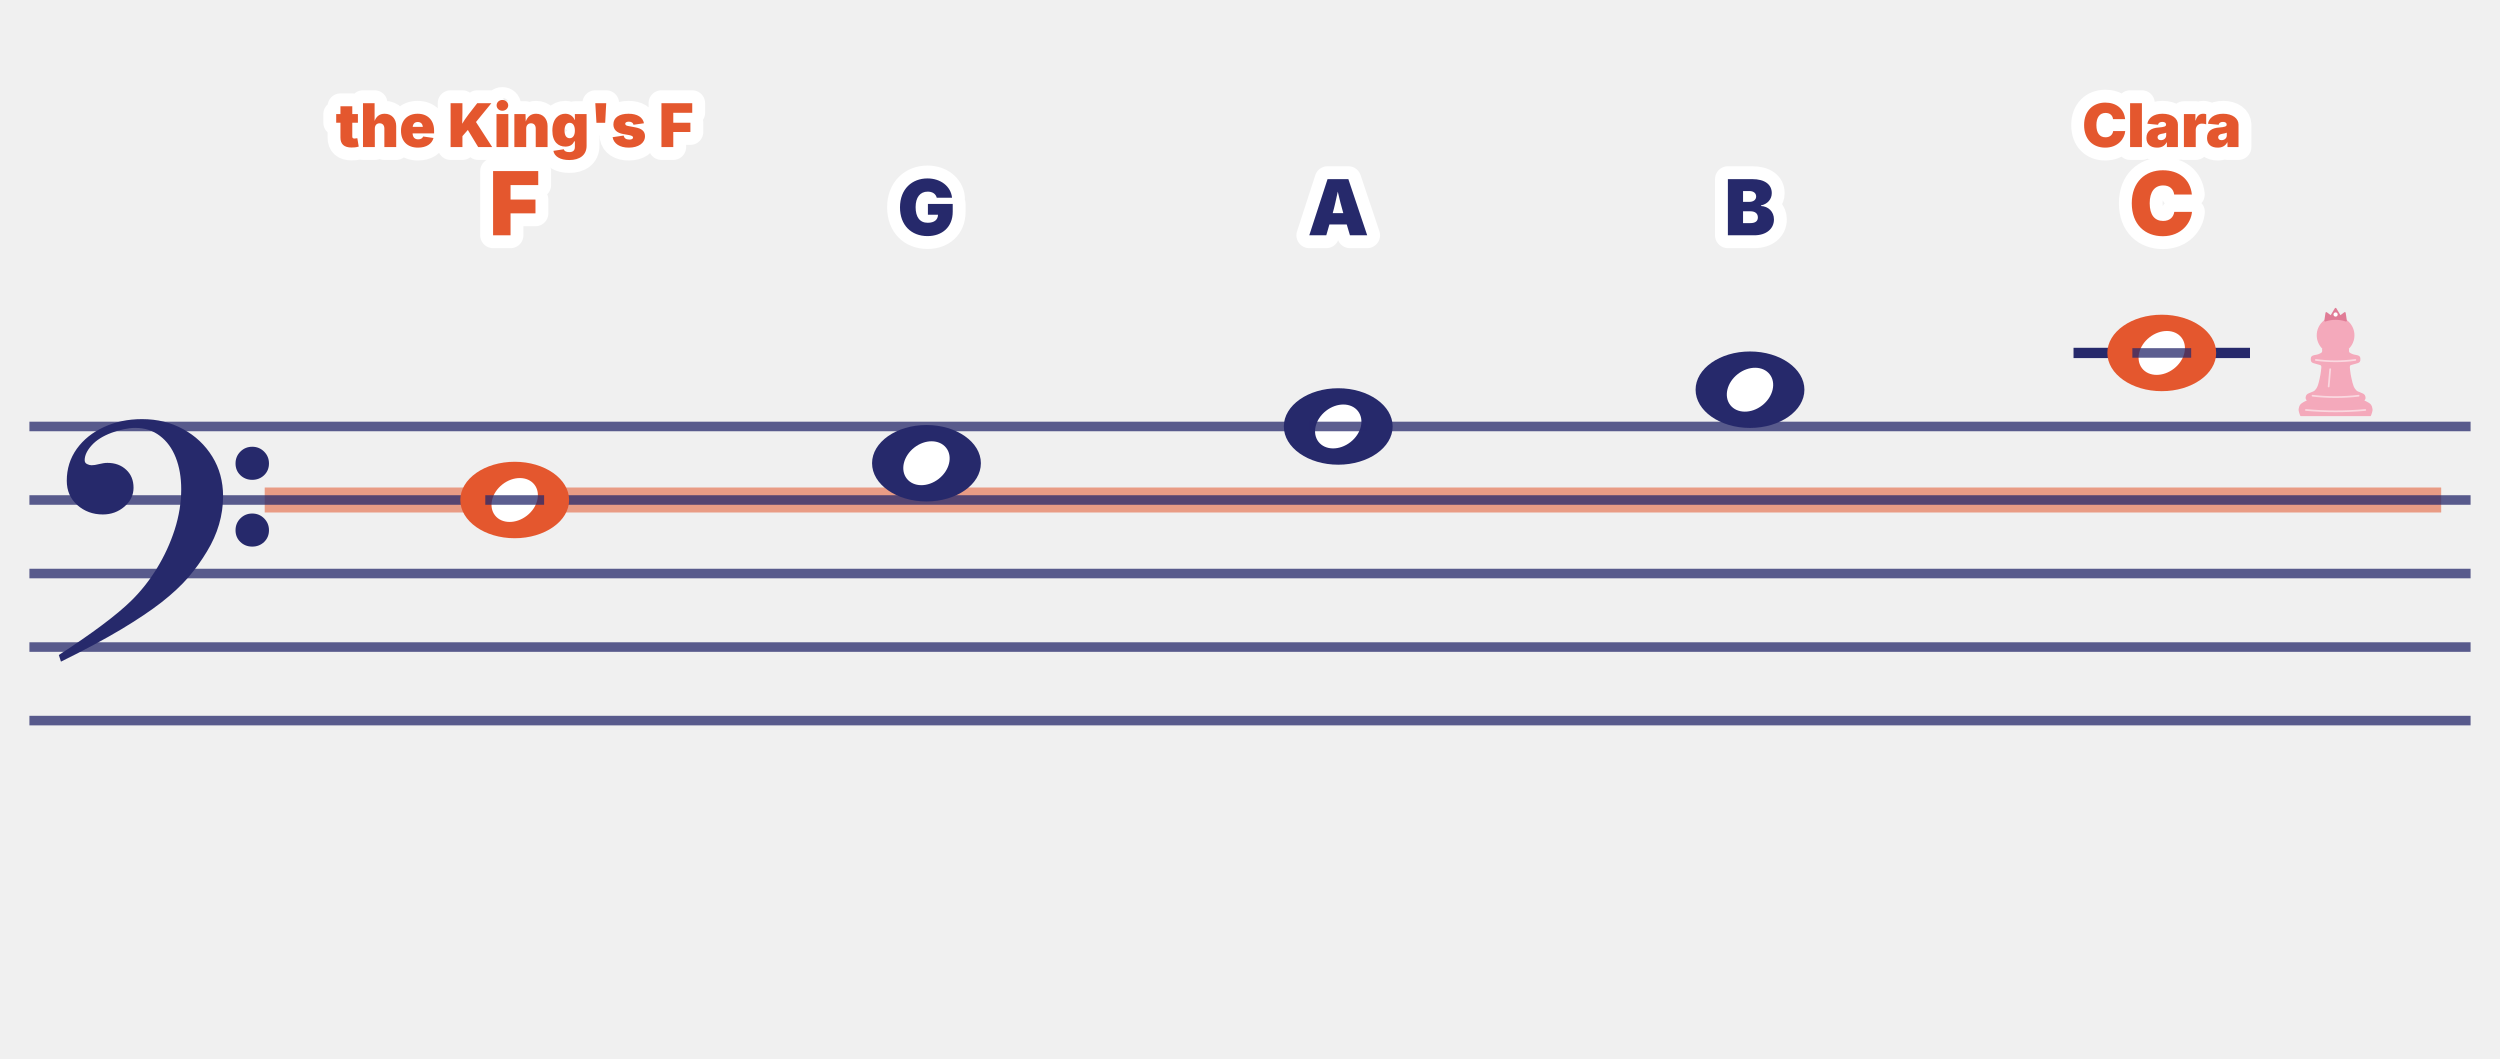
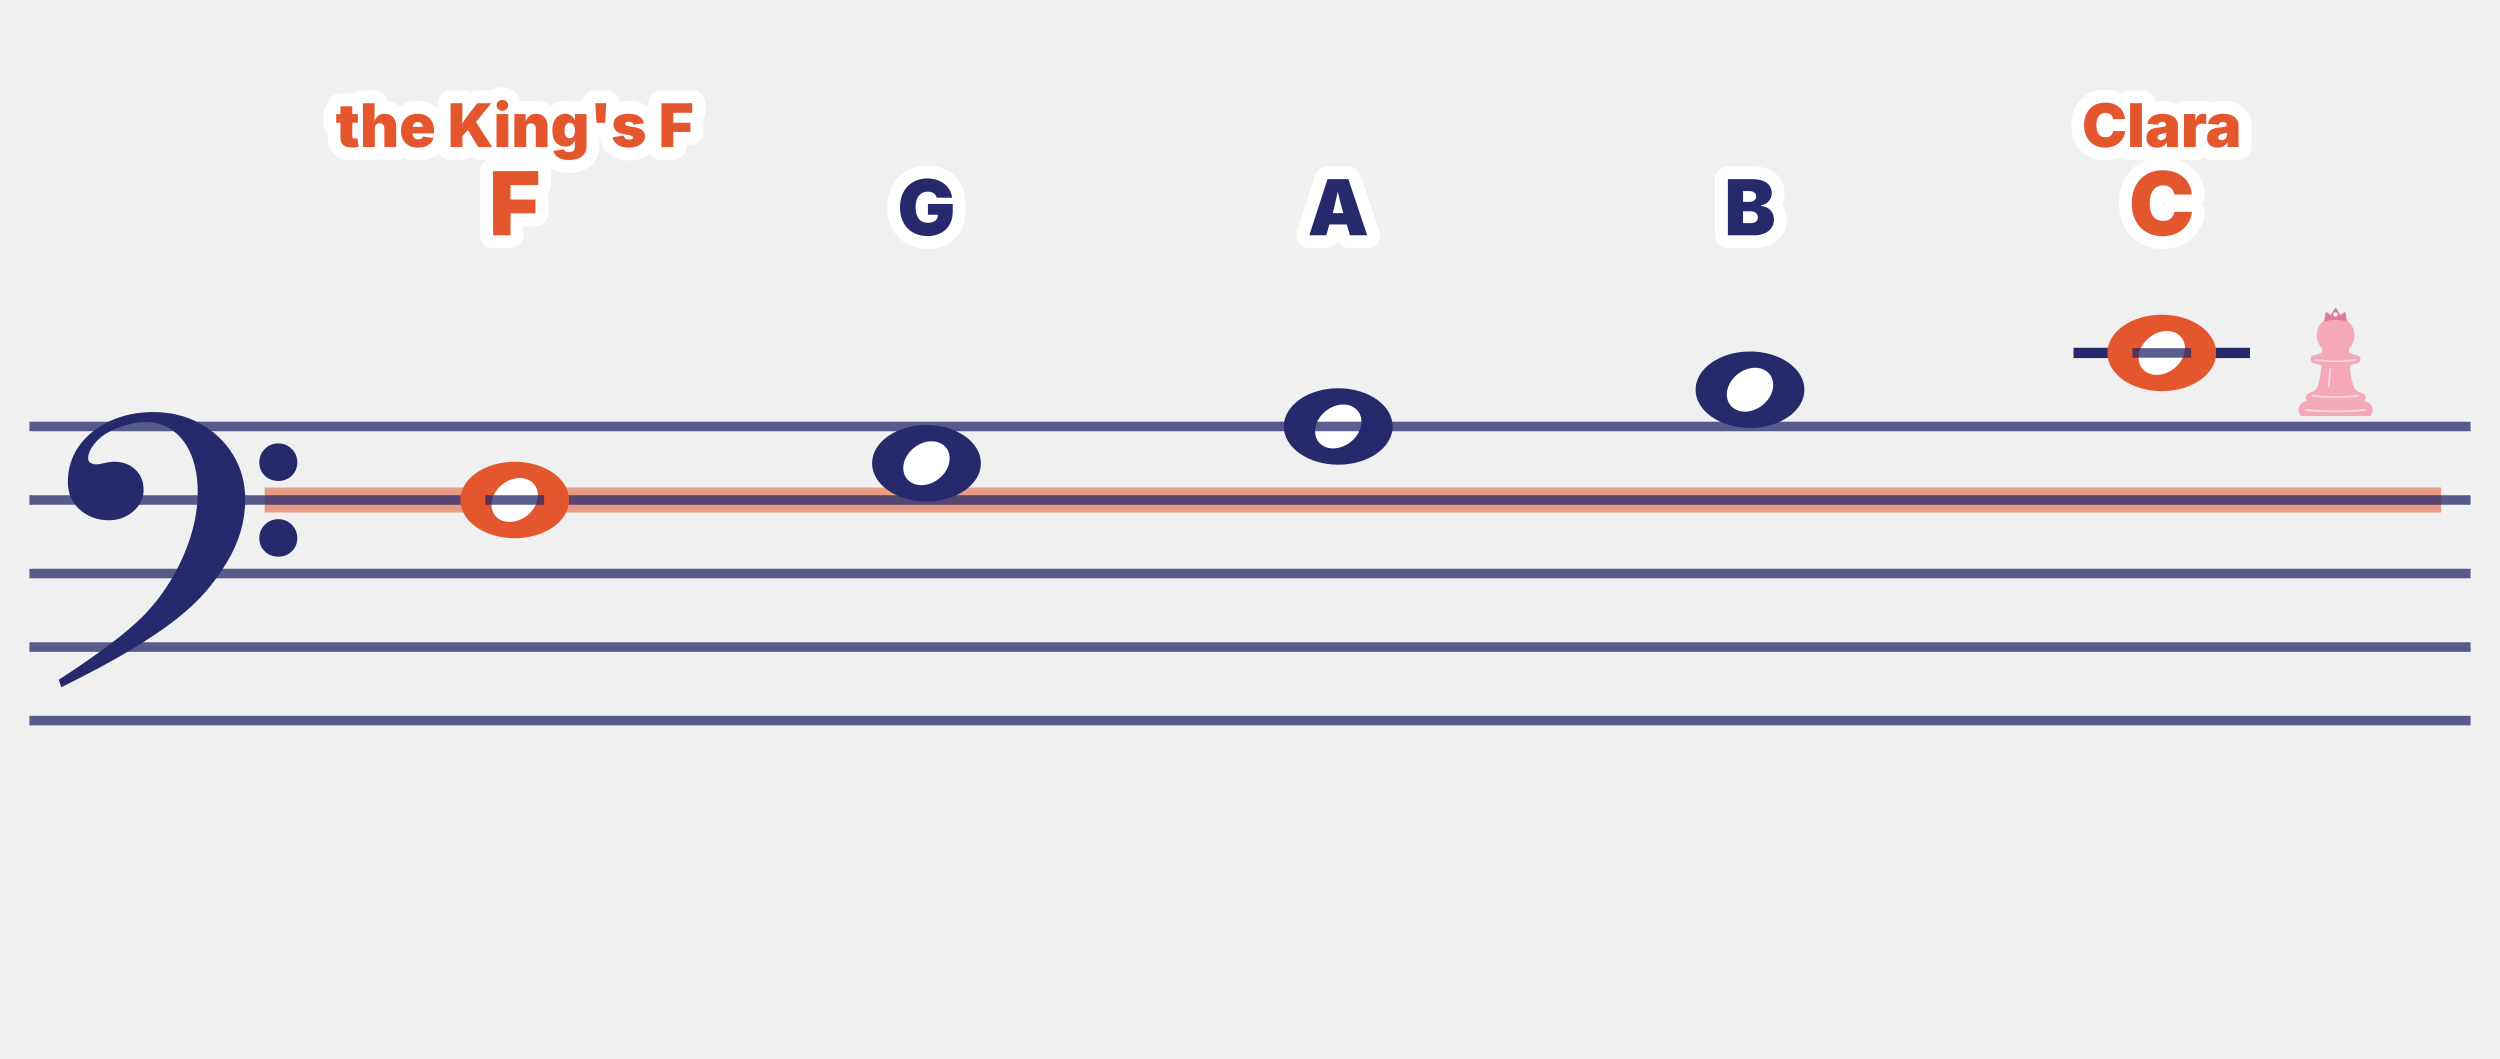
<svg xmlns="http://www.w3.org/2000/svg" viewBox="0 62 340 144" width="680" height="288">
  <g>
    <line x1="36" x2="332" y1="130" y2="130" stroke="#e4572e" stroke-opacity="0.55" stroke-width="3.4" />
  </g>
  <line x1="4" x2="336" y1="160" y2="160" stroke="#26296b" stroke-opacity="0.75" stroke-width="1.3" />
  <line x1="4" x2="336" y1="150" y2="150" stroke="#26296b" stroke-opacity="0.75" stroke-width="1.3" />
  <line x1="4" x2="336" y1="140" y2="140" stroke="#26296b" stroke-opacity="0.75" stroke-width="1.3" />
  <line x1="4" x2="336" y1="130" y2="130" stroke="#26296b" stroke-opacity="0.75" stroke-width="1.3" />
  <line x1="4" x2="336" y1="120" y2="120" stroke="#26296b" stroke-opacity="0.75" stroke-width="1.3" />
-   <g transform="translate(5.935484 156.1613) scale(1.032258)" style="visibility: visible;">
+   <g transform="translate(5.657419 160.2065) scale(1.17129)" style="visibility: visible;">
    <text x="0" y="0" font-size="40" fill="#26296b" style="font-family: &quot;Noto Music&quot;, &quot;Apple Symbols&quot;, &quot;Segoe UI Symbol&quot;, serif;">𝄢</text>
  </g>
  <g>
    <ellipse cx="70" cy="130" rx="7.4" ry="5.2" fill="#e4572e" />
    <ellipse cx="70" cy="130" rx="3.4" ry="2.7" transform="rotate(-38 70 130)" fill="#fff" />
    <line x1="66" x2="74" y1="130" y2="130" stroke="#26296b" stroke-opacity="0.75" stroke-width="1.3" />
  </g>
  <g>
    <ellipse cx="126" cy="125" rx="7.4" ry="5.2" fill="#26296b" />
    <ellipse cx="126" cy="125" rx="3.4" ry="2.7" transform="rotate(-38 126 125)" fill="#fff" />
  </g>
  <g>
    <ellipse cx="182" cy="120" rx="7.4" ry="5.2" fill="#26296b" />
    <ellipse cx="182" cy="120" rx="3.4" ry="2.7" transform="rotate(-38 182 120)" fill="#fff" />
    <line x1="178" x2="186" y1="120" y2="120" stroke="#26296b" stroke-opacity="0.75" stroke-width="1.3" />
  </g>
  <g>
    <ellipse cx="238" cy="115" rx="7.4" ry="5.2" fill="#26296b" />
    <ellipse cx="238" cy="115" rx="3.4" ry="2.7" transform="rotate(-38 238 115)" fill="#fff" />
  </g>
  <g>
    <line x1="282" x2="306" y1="110" y2="110" stroke="#26296b" stroke-width="1.4" />
    <ellipse cx="294" cy="110" rx="7.4" ry="5.2" fill="#e4572e" />
    <ellipse cx="294" cy="110" rx="3.4" ry="2.7" transform="rotate(-38 294 110)" fill="#fff" />
    <line x1="290" x2="298" y1="110" y2="110" stroke="#26296b" stroke-opacity="0.75" stroke-width="1.3" />
  </g>
  <g>
    <g style="font-family: Inter, &quot;Apple SD Gothic Neo&quot;, &quot;Noto Sans KR&quot;, sans-serif; paint-order: stroke; stroke: rgb(255, 255, 255); stroke-width: 3.5; stroke-linejoin: round;">
      <g>
        <text x="70" y="94" font-size="12" font-weight="900" fill="#e4572e" text-anchor="middle">F</text>
        <text x="70" y="82" font-size="8.2" font-weight="900" fill="#e4572e" text-anchor="middle">the King's F</text>
      </g>
      <g>
        <text x="126" y="94" font-size="10.5" font-weight="900" fill="#26296b" text-anchor="middle">G</text>
      </g>
      <g>
        <text x="182" y="94" font-size="10.5" font-weight="900" fill="#26296b" text-anchor="middle">A</text>
      </g>
      <g>
        <text x="238" y="94" font-size="10.5" font-weight="900" fill="#26296b" text-anchor="middle">B</text>
      </g>
      <g>
        <text x="294" y="94" font-size="12" font-weight="900" fill="#e4572e" text-anchor="middle">C</text>
        <text x="294" y="82" font-size="8.2" font-weight="900" fill="#e4572e" text-anchor="middle">Clara</text>
      </g>
    </g>
  </g>
  <g transform="translate(304 94) scale(0.62)">
    <defs>
      <pattern id="penh7" width="3.2" height="3.2" patternUnits="userSpaceOnUse" patternTransform="rotate(40)">
        <rect width="3.2" height="3.2" fill="#fffdf7" />
        <line x1="0" y1="0" x2="0" y2="3.2" stroke="#26296b" stroke-width="1.15" />
      </pattern>
    </defs>
    <g transform="translate(22 39.5) scale(0.4222)">
      <g fill="#f4a9bb" stroke="#f4a9bb" stroke-width="0.8" stroke-linejoin="round">
        <path d="M-18 0 L18 0 C18.08 -0.23 18.37 -0.87 18.5 -1.4 C18.63 -1.93 18.88 -2.53 18.8 -3.2 C18.72 -3.87 18.47 -4.8 18 -5.4 C17.53 -6 16.57 -6.43 16 -6.8 C15.43 -7.17 14.73 -7.23 14.6 -7.6 C14.47 -7.97 15.2 -8.5 15.2 -9 C15.2 -9.5 15.03 -10.17 14.6 -10.6 C14.17 -11.03 13.27 -11.27 12.6 -11.6 C11.93 -11.93 11.2 -12.03 10.6 -12.6 C10 -13.17 9.45 -13.93 9 -15 C8.55 -16.07 8.2 -17.67 7.9 -19 C7.6 -20.33 7.32 -21.83 7.2 -23 C7.08 -24.17 6.8 -25.33 7.2 -26 C7.6 -26.67 8.8 -26.7 9.6 -27 C10.4 -27.3 11.52 -27.43 12 -27.8 C12.48 -28.17 12.52 -28.73 12.5 -29.2 C12.48 -29.67 12.52 -30.23 11.9 -30.6 C11.28 -30.97 9.65 -31.07 8.8 -31.4 C7.95 -31.73 7.17 -32.1 6.8 -32.6 C6.43 -33.1 6.63 -34.1 6.6 -34.4 L-6.6 -34.4 C-6.63 -34.1 -6.43 -33.1 -6.8 -32.6 C-7.17 -32.1 -7.95 -31.73 -8.8 -31.4 C-9.65 -31.07 -11.28 -30.97 -11.9 -30.6 C-12.52 -30.23 -12.48 -29.67 -12.5 -29.2 C-12.52 -28.73 -12.48 -28.17 -12 -27.8 C-11.52 -27.43 -10.4 -27.3 -9.6 -27 C-8.8 -26.7 -7.6 -26.67 -7.2 -26 C-6.8 -25.33 -7.08 -24.17 -7.2 -23 C-7.32 -21.83 -7.6 -20.33 -7.9 -19 C-8.2 -17.67 -8.55 -16.07 -9 -15 C-9.45 -13.93 -10 -13.17 -10.6 -12.6 C-11.2 -12.03 -11.93 -11.93 -12.6 -11.6 C-13.27 -11.27 -14.17 -11.03 -14.6 -10.6 C-15.03 -10.17 -15.2 -9.5 -15.2 -9 C-15.2 -8.5 -14.47 -7.97 -14.6 -7.6 C-14.73 -7.23 -15.43 -7.17 -16 -6.8 C-16.57 -6.43 -17.53 -6 -18 -5.4 C-18.47 -4.8 -18.72 -3.87 -18.8 -3.2 C-18.88 -2.53 -18.63 -1.93 -18.5 -1.4 C-18.37 -0.87 -18.08 -0.23 -18 0 Z" />
        <circle cx="0" cy="-41.6" r="9.4" />
      </g>
      <g fill="none" stroke="#fff" stroke-opacity="0.55" stroke-width="0.9" stroke-linecap="round">
        <path d="M-15.42 -2.8 Q0 -1.4 15.42 -2.8" />
        <path d="M-11.97 -10.2 Q0 -8.8 11.97 -10.2" />
        <path d="M-10.25 -28.8 Q0 -27.4 10.25 -28.8" />
        <path d="M-3.6 -15 L-2.8 -24" />
      </g>
      <path d="M-5.4 -49.2 L-4.8 -53.2 L-2.4 -51.4 L0 -55.4 L2.4 -51.4 L4.8 -53.2 L5.4 -49.2 Q0 -51 -5.4 -49.2 Z" fill="#e07c96" stroke="#e07c96" stroke-width="0.9" stroke-linejoin="round" />
      <circle cx="0" cy="-52.4" r="1.1" fill="#fff" />
    </g>
  </g>
</svg>
